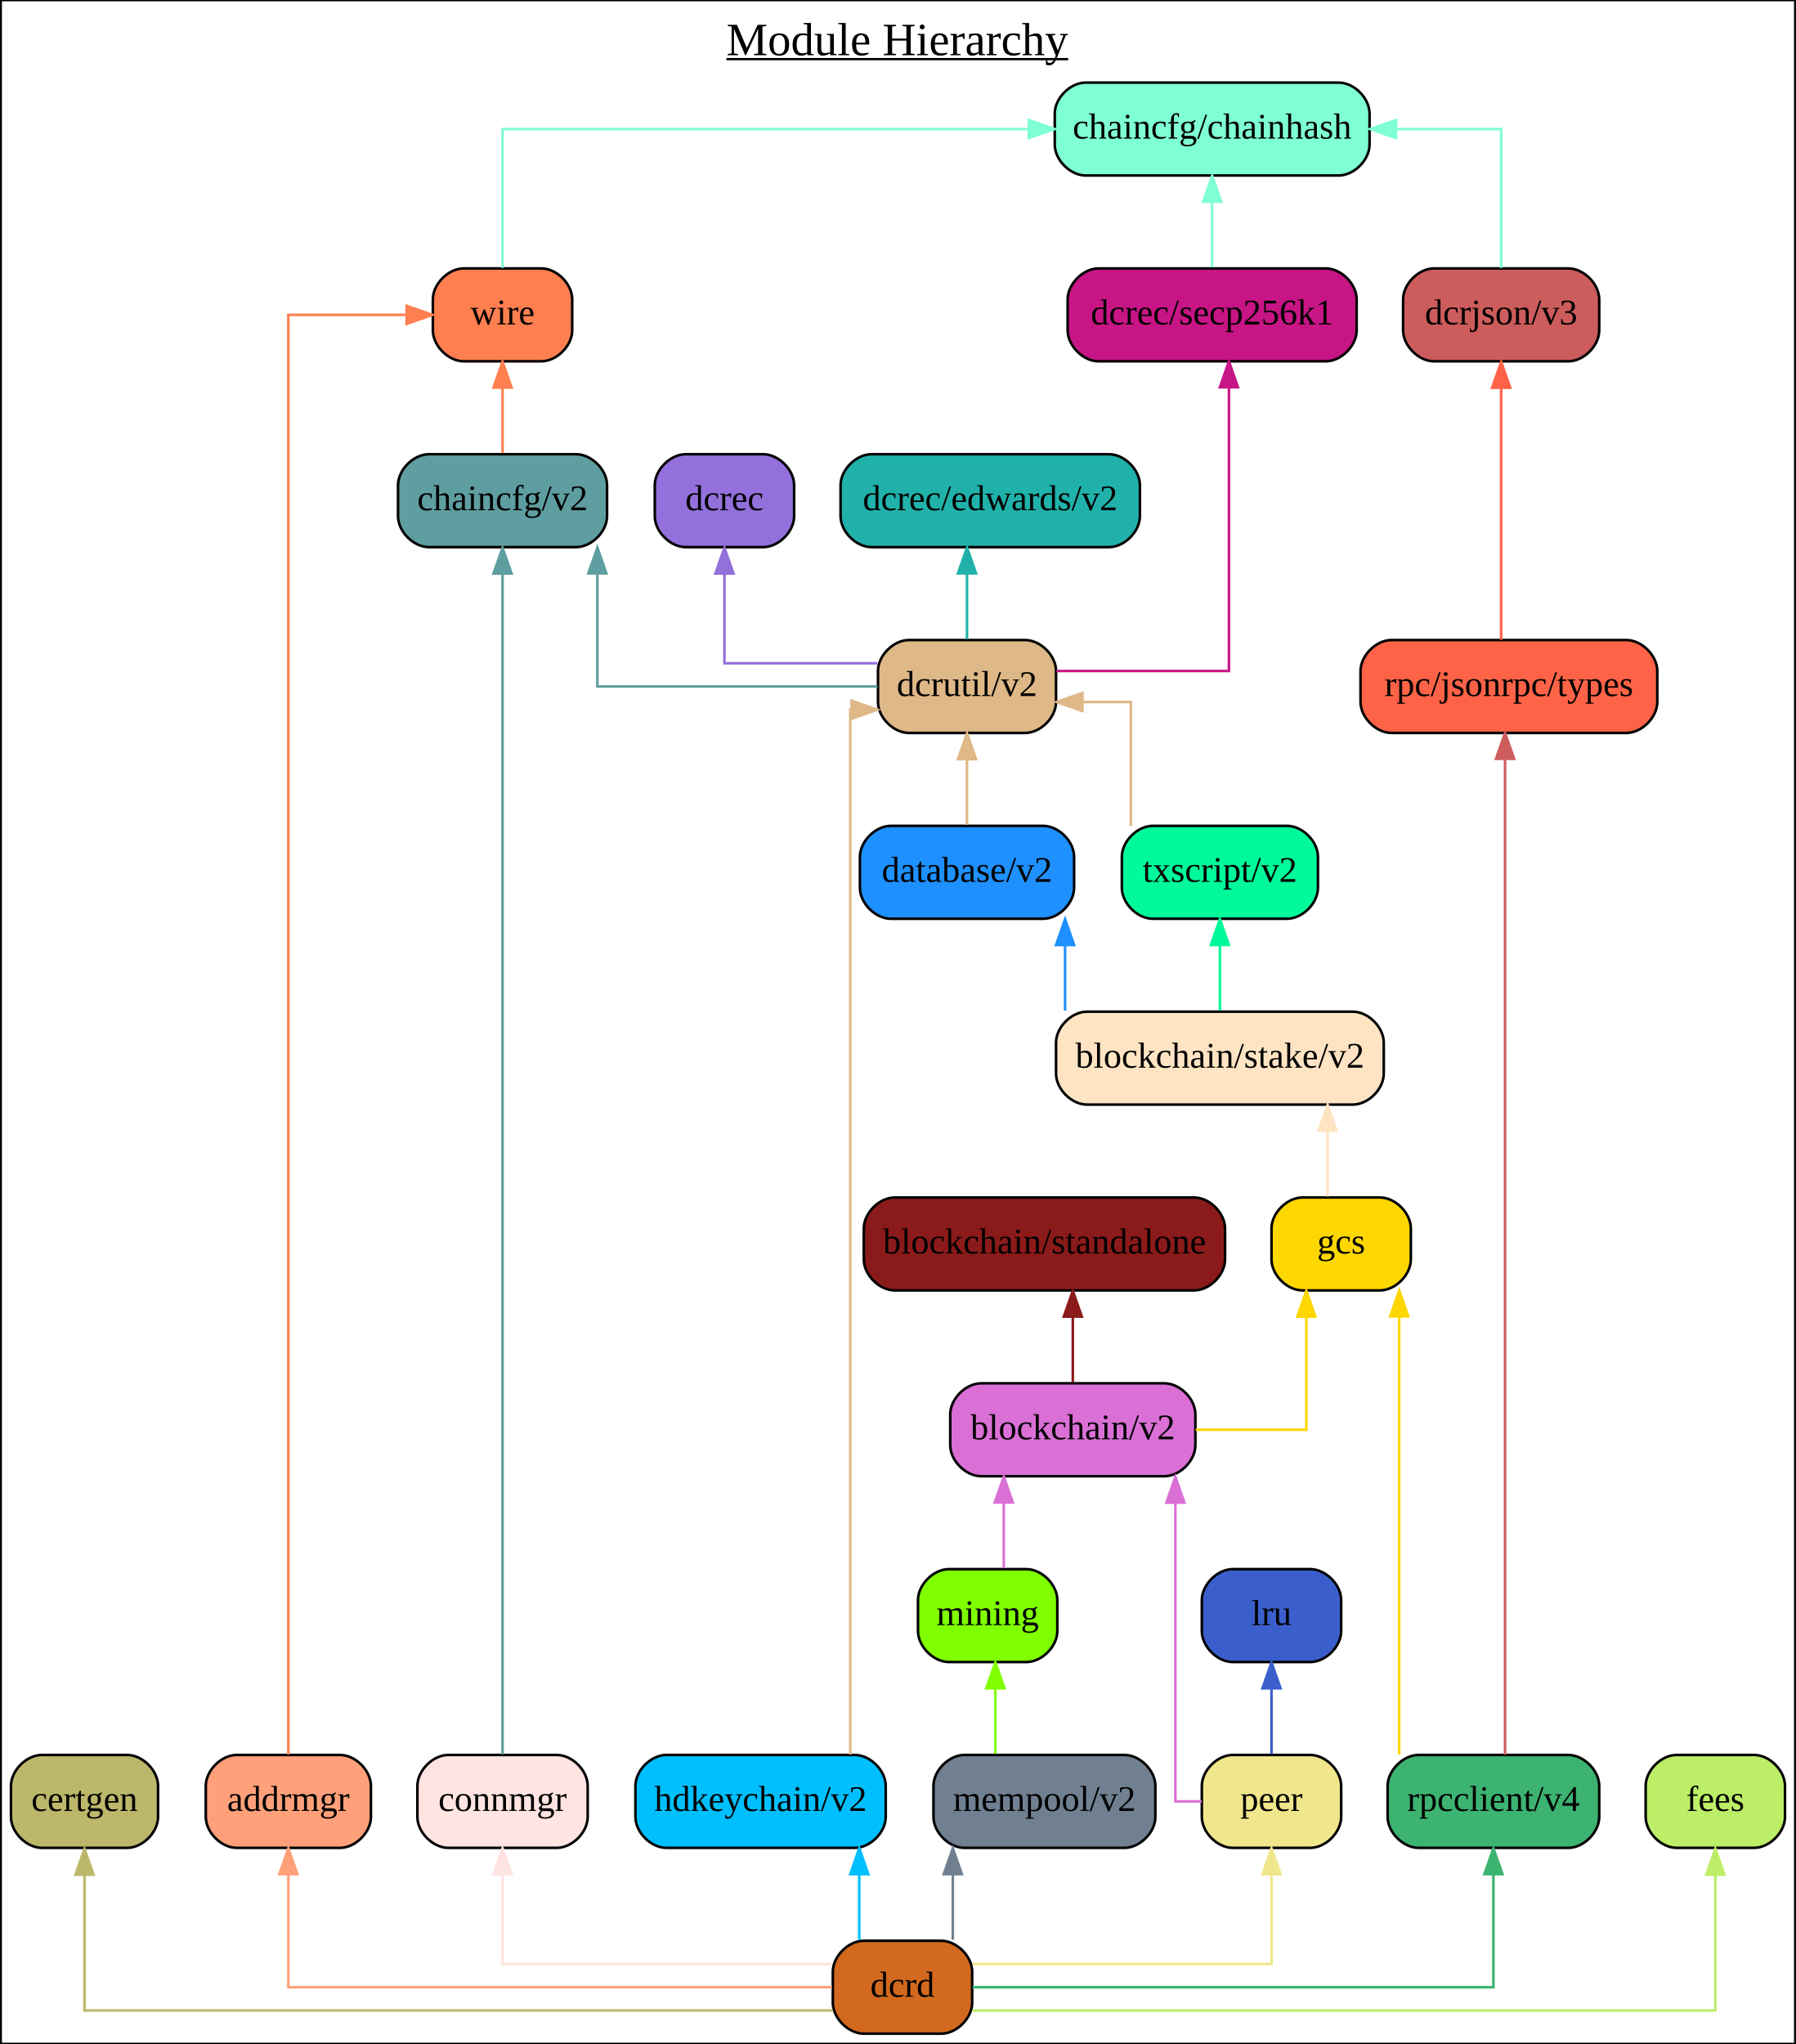
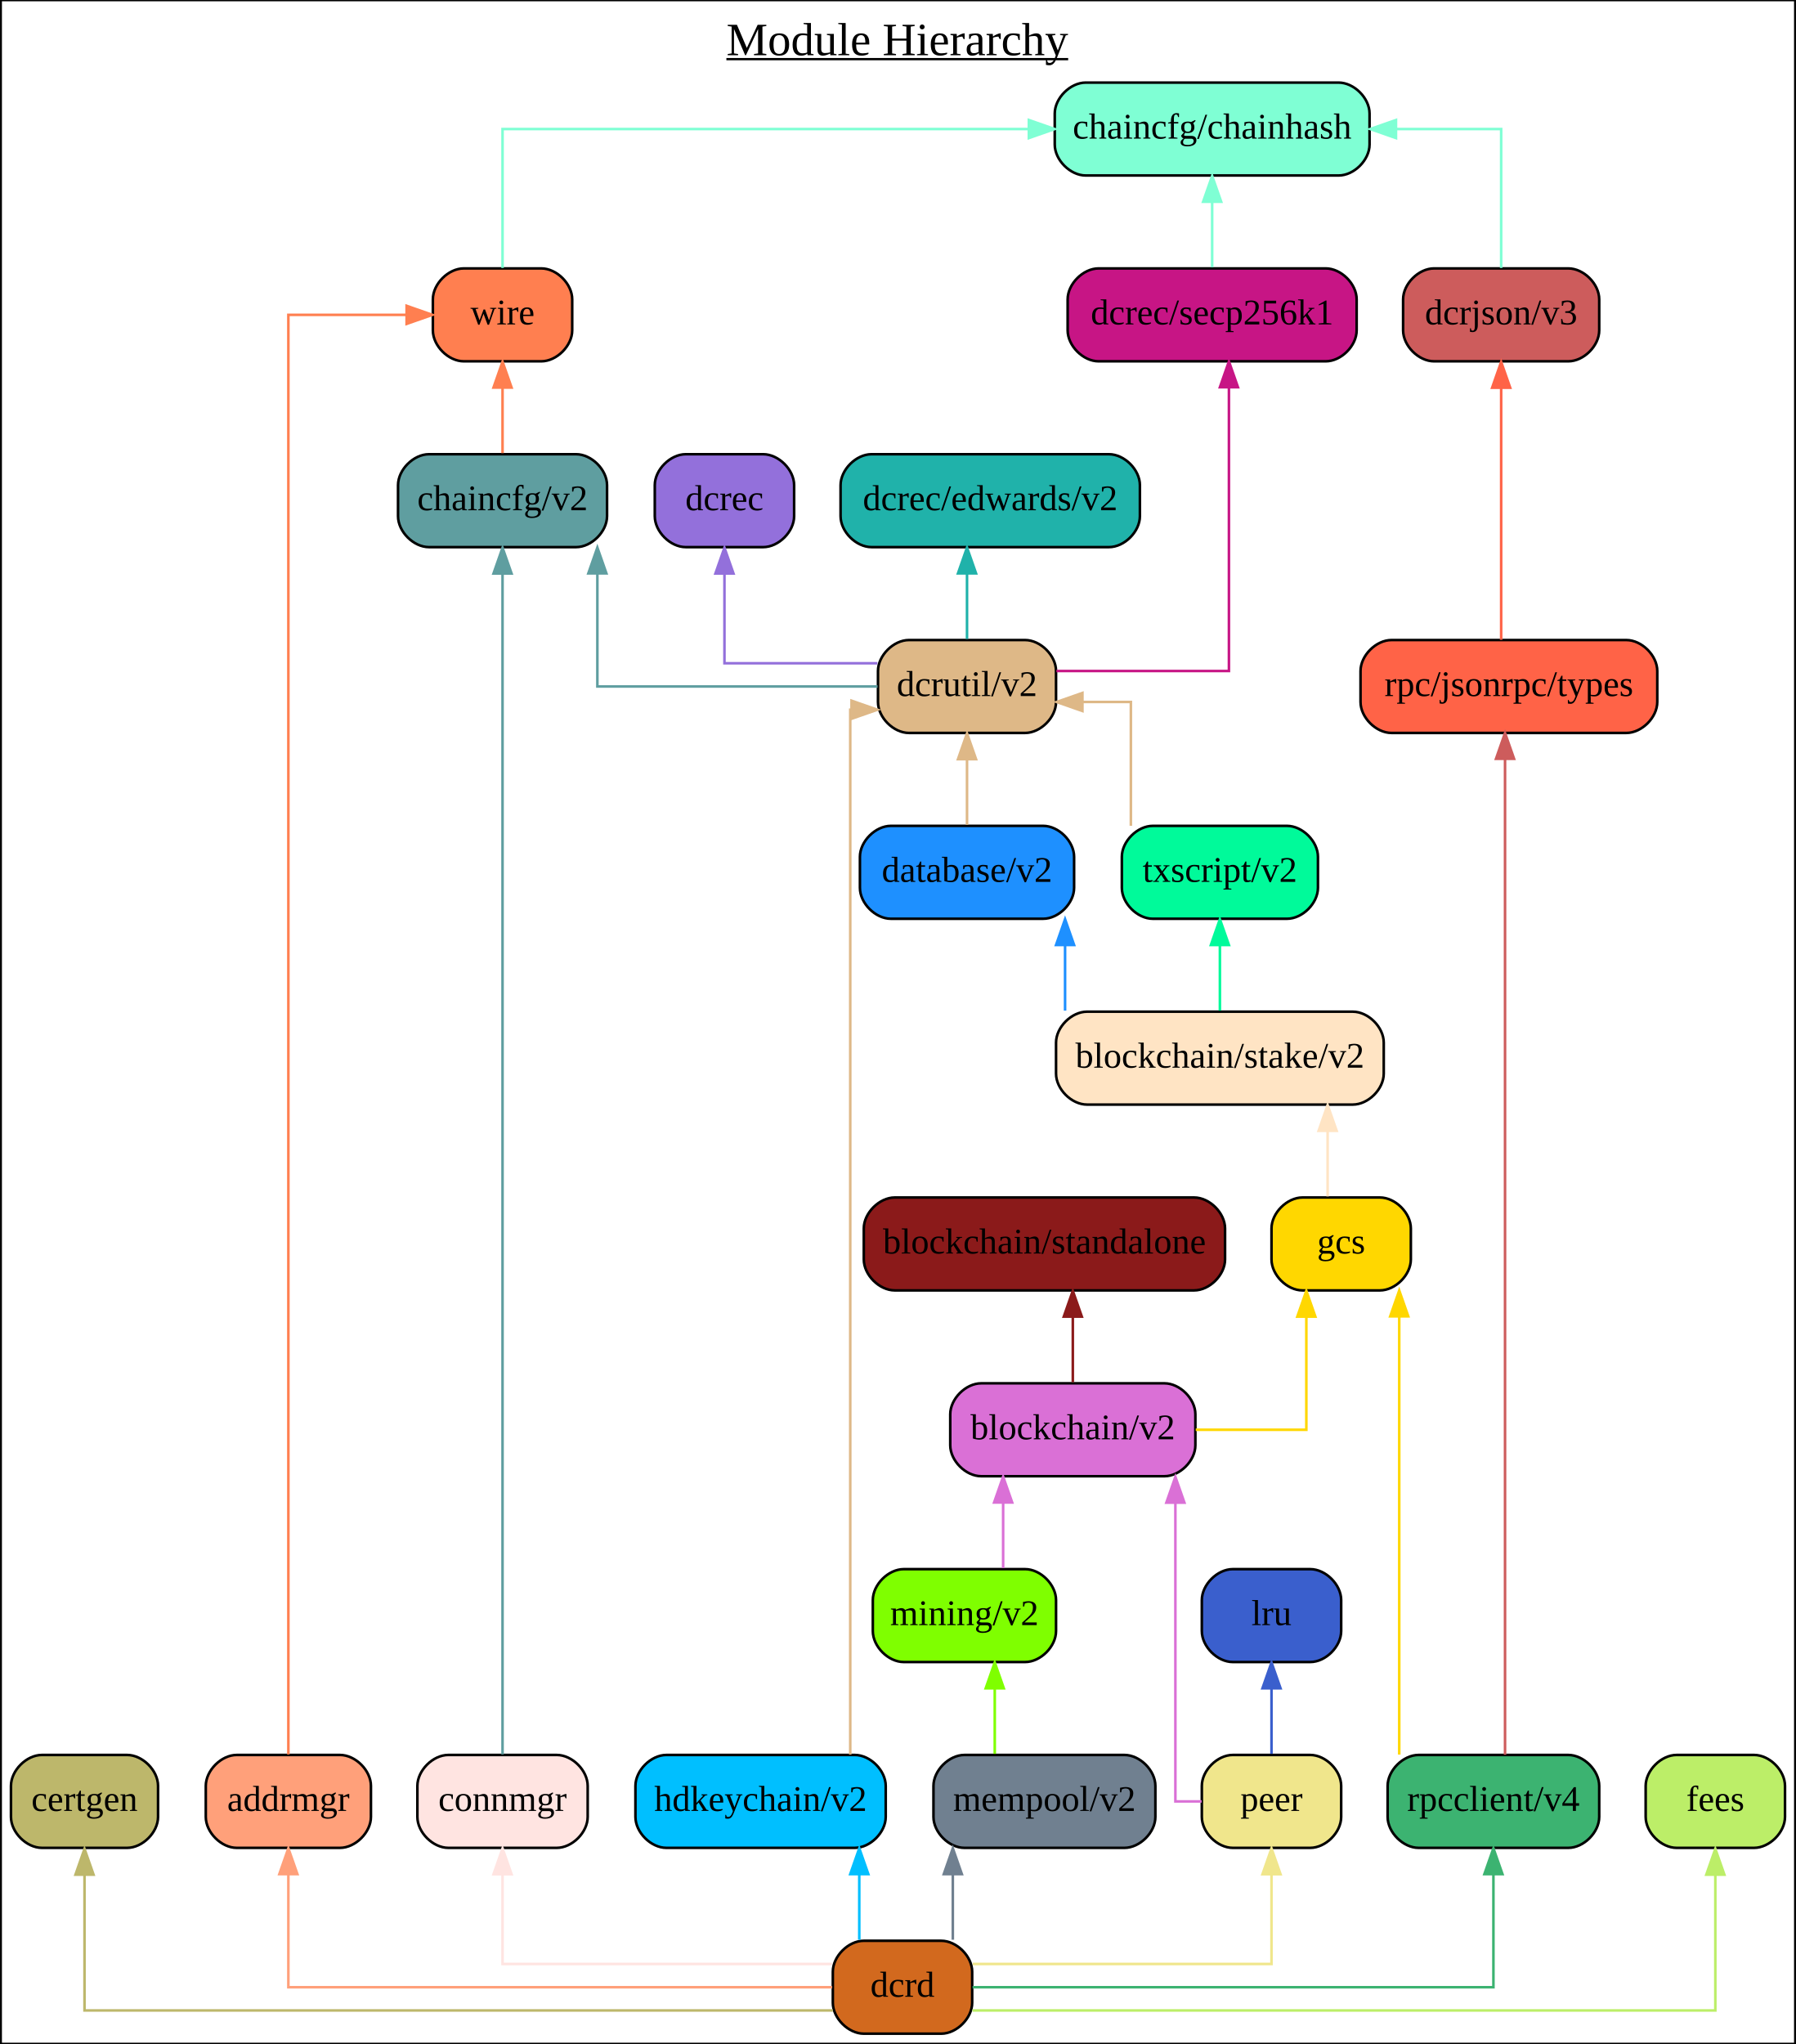
<svg xmlns="http://www.w3.org/2000/svg" width="696pt" height="792pt" viewBox="0.00 0.00 695.50 792.00">
  <g id="graph0" class="graph" transform="scale(1 1) rotate(0) translate(4 788)">
    <polygon fill="white" stroke="#000000" points="-4,4 -4,-788 691.5,-788 691.5,4 -4,4" />
    <text text-anchor="start" x="277.25" y="-766.6" font-family="Times New Roman,serif" text-decoration="underline" font-size="18.00">Module Hierarchy</text>
    <g id="node1" class="node">
      <path fill="darkkhaki" stroke="black" d="M45,-108C45,-108 12,-108 12,-108 6,-108 0,-102 0,-96 0,-96 0,-84 0,-84 0,-78 6,-72 12,-72 12,-72 45,-72 45,-72 51,-72 57,-78 57,-84 57,-84 57,-96 57,-96 57,-102 51,-108 45,-108" />
      <text text-anchor="middle" x="28.5" y="-86.3" font-family="Times New Roman,serif" font-size="14.00">certgen</text>
    </g>
    <g id="node26" class="node">
      <path fill="chocolate" stroke="black" d="M360.5,-36C360.5,-36 330.5,-36 330.5,-36 324.5,-36 318.5,-30 318.5,-24 318.5,-24 318.5,-12 318.5,-12 318.5,-6 324.5,-0 330.5,-0 330.5,-0 360.5,-0 360.5,-0 366.5,-0 372.5,-6 372.5,-12 372.5,-12 372.5,-24 372.5,-24 372.5,-30 366.5,-36 360.5,-36" />
      <text text-anchor="middle" x="345.5" y="-14.3" font-family="Times New Roman,serif" font-size="14.00">dcrd</text>
    </g>
    <g id="edge28" class="edge">
      <path fill="none" stroke="darkkhaki" d="M28.5,-61.62C28.5,-61.62 28.5,-9 28.5,-9 28.5,-9 241.813,-9 318.473,-9" />
      <polygon fill="darkkhaki" stroke="darkkhaki" points="25,-61.62 28.5,-71.62 32,-61.62 25,-61.62" />
    </g>
    <g id="node2" class="node">
      <path fill="aquamarine" stroke="black" d="M514.5,-756C514.5,-756 416.5,-756 416.5,-756 410.5,-756 404.5,-750 404.5,-744 404.5,-744 404.5,-732 404.5,-732 404.5,-726 410.5,-720 416.5,-720 416.5,-720 514.5,-720 514.5,-720 520.5,-720 526.5,-726 526.5,-732 526.5,-732 526.5,-744 526.5,-744 526.5,-750 520.5,-756 514.5,-756" />
      <text text-anchor="middle" x="465.5" y="-734.3" font-family="Times New Roman,serif" font-size="14.00">chaincfg/chainhash</text>
    </g>
    <g id="node3" class="node">
      <path fill="indianred" stroke="black" d="M603.5,-684C603.5,-684 551.5,-684 551.5,-684 545.5,-684 539.5,-678 539.5,-672 539.5,-672 539.5,-660 539.5,-660 539.5,-654 545.5,-648 551.5,-648 551.5,-648 603.5,-648 603.5,-648 609.5,-648 615.5,-654 615.5,-660 615.5,-660 615.5,-672 615.5,-672 615.5,-678 609.5,-684 603.5,-684" />
      <text text-anchor="middle" x="577.5" y="-662.3" font-family="Times New Roman,serif" font-size="14.00">dcrjson/v3</text>
    </g>
    <g id="edge1" class="edge">
      <path fill="none" stroke="aquamarine" d="M536.743,-738C536.743,-738 577.5,-738 577.5,-738 577.5,-738 577.5,-705.498 577.5,-684.169" />
      <polygon fill="aquamarine" stroke="aquamarine" points="536.743,-734.5 526.743,-738 536.743,-741.5 536.743,-734.5" />
    </g>
    <g id="node5" class="node">
      <path fill="coral" stroke="black" d="M205.5,-684C205.5,-684 175.5,-684 175.5,-684 169.5,-684 163.5,-678 163.5,-672 163.5,-672 163.5,-660 163.5,-660 163.5,-654 169.5,-648 175.5,-648 175.5,-648 205.5,-648 205.5,-648 211.5,-648 217.5,-654 217.5,-660 217.5,-660 217.5,-672 217.5,-672 217.5,-678 211.5,-684 205.5,-684" />
      <text text-anchor="middle" x="190.5" y="-662.3" font-family="Times New Roman,serif" font-size="14.00">wire</text>
    </g>
    <g id="edge2" class="edge">
      <path fill="none" stroke="aquamarine" d="M394.469,-738C394.469,-738 190.5,-738 190.5,-738 190.5,-738 190.5,-705.498 190.5,-684.169" />
      <polygon fill="aquamarine" stroke="aquamarine" points="394.469,-741.5 404.469,-738 394.469,-734.5 394.469,-741.5" />
    </g>
    <g id="node11" class="node">
      <path fill="mediumvioletred" stroke="black" d="M509.5,-684C509.5,-684 421.5,-684 421.5,-684 415.5,-684 409.5,-678 409.5,-672 409.5,-672 409.5,-660 409.5,-660 409.5,-654 415.5,-648 421.5,-648 421.5,-648 509.5,-648 509.5,-648 515.5,-648 521.5,-654 521.5,-660 521.5,-660 521.5,-672 521.5,-672 521.5,-678 515.5,-684 509.5,-684" />
      <text text-anchor="middle" x="465.5" y="-662.3" font-family="Times New Roman,serif" font-size="14.00">dcrec/secp256k1</text>
    </g>
    <g id="edge6" class="edge">
      <path fill="none" stroke="aquamarine" d="M465.5,-709.831C465.5,-709.831 465.5,-684.413 465.5,-684.413" />
      <polygon fill="aquamarine" stroke="aquamarine" points="462,-709.831 465.5,-719.831 469,-709.831 462,-709.831" />
    </g>
    <g id="node4" class="node">
      <path fill="tomato" stroke="black" d="M626,-540C626,-540 535,-540 535,-540 529,-540 523,-534 523,-528 523,-528 523,-516 523,-516 523,-510 529,-504 535,-504 535,-504 626,-504 626,-504 632,-504 638,-510 638,-516 638,-516 638,-528 638,-528 638,-534 632,-540 626,-540" />
      <text text-anchor="middle" x="580.5" y="-518.3" font-family="Times New Roman,serif" font-size="14.00">rpc/jsonrpc/types</text>
    </g>
    <g id="edge24" class="edge">
      <path fill="none" stroke="tomato" d="M577.5,-637.762C577.5,-637.762 577.5,-540.09 577.5,-540.09" />
      <polygon fill="tomato" stroke="tomato" points="574,-637.762 577.5,-647.762 581,-637.762 574,-637.762" />
    </g>
    <g id="node24" class="node">
      <path fill="mediumseagreen" stroke="black" d="M603.5,-108C603.5,-108 545.5,-108 545.5,-108 539.5,-108 533.5,-102 533.5,-96 533.5,-96 533.5,-84 533.5,-84 533.5,-78 539.5,-72 545.5,-72 545.5,-72 603.5,-72 603.5,-72 609.5,-72 615.5,-78 615.5,-84 615.5,-84 615.5,-96 615.5,-96 615.5,-102 609.5,-108 603.5,-108" />
      <text text-anchor="middle" x="574.5" y="-86.3" font-family="Times New Roman,serif" font-size="14.00">rpcclient/v4</text>
    </g>
    <g id="edge25" class="edge">
      <path fill="none" stroke="indianred" d="M579,-493.987C579,-493.987 579,-108.089 579,-108.089" />
      <polygon fill="indianred" stroke="indianred" points="575.5,-493.987 579,-503.987 582.5,-493.988 575.5,-493.987" />
    </g>
    <g id="node6" class="node">
      <path fill="lightsalmon" stroke="black" d="M127.5,-108C127.5,-108 87.5,-108 87.5,-108 81.5,-108 75.5,-102 75.5,-96 75.5,-96 75.5,-84 75.5,-84 75.5,-78 81.5,-72 87.5,-72 87.5,-72 127.5,-72 127.5,-72 133.5,-72 139.5,-78 139.5,-84 139.5,-84 139.5,-96 139.5,-96 139.5,-102 133.5,-108 127.5,-108" />
      <text text-anchor="middle" x="107.5" y="-86.3" font-family="Times New Roman,serif" font-size="14.00">addrmgr</text>
    </g>
    <g id="edge3" class="edge">
      <path fill="none" stroke="coral" d="M153.323,-666C153.323,-666 107.5,-666 107.5,-666 107.5,-666 107.5,-206.099 107.5,-108.19" />
      <polygon fill="coral" stroke="coral" points="153.323,-669.5 163.323,-666 153.323,-662.5 153.323,-669.5" />
    </g>
    <g id="node7" class="node">
      <path fill="cadetblue" stroke="black" d="M219,-612C219,-612 162,-612 162,-612 156,-612 150,-606 150,-600 150,-600 150,-588 150,-588 150,-582 156,-576 162,-576 162,-576 219,-576 219,-576 225,-576 231,-582 231,-588 231,-588 231,-600 231,-600 231,-606 225,-612 219,-612" />
      <text text-anchor="middle" x="190.5" y="-590.3" font-family="Times New Roman,serif" font-size="14.00">chaincfg/v2</text>
    </g>
    <g id="edge4" class="edge">
      <path fill="none" stroke="coral" d="M190.5,-637.831C190.5,-637.831 190.5,-612.413 190.5,-612.413" />
      <polygon fill="coral" stroke="coral" points="187,-637.831 190.5,-647.831 194,-637.831 187,-637.831" />
    </g>
    <g id="edge29" class="edge">
      <path fill="none" stroke="lightsalmon" d="M107.5,-61.831C107.5,-61.831 107.5,-18 107.5,-18 107.5,-18 255.683,-18 318.198,-18" />
      <polygon fill="lightsalmon" stroke="lightsalmon" points="104,-61.831 107.5,-71.831 111,-61.831 104,-61.831" />
    </g>
    <g id="node8" class="node">
      <path fill="mistyrose" stroke="black" d="M211.5,-108C211.5,-108 169.5,-108 169.5,-108 163.5,-108 157.5,-102 157.5,-96 157.5,-96 157.5,-84 157.5,-84 157.5,-78 163.5,-72 169.5,-72 169.5,-72 211.5,-72 211.5,-72 217.5,-72 223.5,-78 223.5,-84 223.5,-84 223.5,-96 223.5,-96 223.5,-102 217.5,-108 211.5,-108" />
      <text text-anchor="middle" x="190.5" y="-86.3" font-family="Times New Roman,serif" font-size="14.00">connmgr</text>
    </g>
    <g id="edge5" class="edge">
      <path fill="none" stroke="cadetblue" d="M190.5,-565.765C190.5,-565.765 190.5,-108.211 190.5,-108.211" />
      <polygon fill="cadetblue" stroke="cadetblue" points="187,-565.765 190.5,-575.765 194,-565.765 187,-565.765" />
    </g>
    <g id="node12" class="node">
      <path fill="burlywood" stroke="black" d="M393,-540C393,-540 348,-540 348,-540 342,-540 336,-534 336,-528 336,-528 336,-516 336,-516 336,-510 342,-504 348,-504 348,-504 393,-504 393,-504 399,-504 405,-510 405,-516 405,-516 405,-528 405,-528 405,-534 399,-540 393,-540" />
      <text text-anchor="middle" x="370.5" y="-518.3" font-family="Times New Roman,serif" font-size="14.00">dcrutil/v2</text>
    </g>
    <g id="edge7" class="edge">
      <path fill="none" stroke="cadetblue" d="M227.25,-565.831C227.25,-565.831 227.25,-522 227.25,-522 227.25,-522 293.428,-522 335.823,-522" />
      <polygon fill="cadetblue" stroke="cadetblue" points="223.75,-565.831 227.25,-575.831 230.75,-565.831 223.75,-565.831" />
    </g>
    <g id="edge31" class="edge">
      <path fill="none" stroke="mistyrose" d="M190.5,-61.778C190.5,-61.778 190.5,-27 190.5,-27 190.5,-27 273.648,-27 318.146,-27" />
      <polygon fill="mistyrose" stroke="mistyrose" points="187,-61.778 190.5,-71.778 194,-61.778 187,-61.778" />
    </g>
    <g id="node9" class="node">
      <path fill="mediumpurple" stroke="black" d="M291.5,-612C291.5,-612 261.5,-612 261.5,-612 255.5,-612 249.5,-606 249.5,-600 249.5,-600 249.5,-588 249.5,-588 249.5,-582 255.5,-576 261.5,-576 261.5,-576 291.5,-576 291.5,-576 297.5,-576 303.5,-582 303.5,-588 303.5,-588 303.5,-600 303.5,-600 303.5,-606 297.5,-612 291.5,-612" />
      <text text-anchor="middle" x="276.5" y="-590.3" font-family="Times New Roman,serif" font-size="14.00">dcrec</text>
    </g>
    <g id="edge8" class="edge">
      <path fill="none" stroke="mediumpurple" d="M276.5,-565.778C276.5,-565.778 276.5,-531 276.5,-531 276.5,-531 308.988,-531 335.765,-531" />
      <polygon fill="mediumpurple" stroke="mediumpurple" points="273,-565.778 276.5,-575.778 280,-565.778 273,-565.778" />
    </g>
    <g id="node10" class="node">
      <path fill="lightseagreen" stroke="black" d="M425.5,-612C425.5,-612 333.5,-612 333.5,-612 327.5,-612 321.5,-606 321.5,-600 321.5,-600 321.5,-588 321.5,-588 321.5,-582 327.5,-576 333.5,-576 333.5,-576 425.5,-576 425.5,-576 431.5,-576 437.5,-582 437.5,-588 437.5,-588 437.5,-600 437.5,-600 437.5,-606 431.5,-612 425.5,-612" />
      <text text-anchor="middle" x="379.5" y="-590.3" font-family="Times New Roman,serif" font-size="14.00">dcrec/edwards/v2</text>
    </g>
    <g id="edge9" class="edge">
      <path fill="none" stroke="lightseagreen" d="M370.5,-565.831C370.5,-565.831 370.5,-540.413 370.5,-540.413" />
      <polygon fill="lightseagreen" stroke="lightseagreen" points="367,-565.831 370.5,-575.831 374,-565.831 367,-565.831" />
    </g>
    <g id="edge10" class="edge">
      <path fill="none" stroke="mediumvioletred" d="M472,-637.959C472,-637.959 472,-528 472,-528 472,-528 434.55,-528 405.147,-528" />
      <polygon fill="mediumvioletred" stroke="mediumvioletred" points="468.5,-637.959 472,-647.959 475.5,-637.959 468.5,-637.959" />
    </g>
    <g id="node13" class="node">
      <path fill="dodgerblue" stroke="black" d="M400,-468C400,-468 341,-468 341,-468 335,-468 329,-462 329,-456 329,-456 329,-444 329,-444 329,-438 335,-432 341,-432 341,-432 400,-432 400,-432 406,-432 412,-438 412,-444 412,-444 412,-456 412,-456 412,-462 406,-468 400,-468" />
      <text text-anchor="middle" x="370.5" y="-446.3" font-family="Times New Roman,serif" font-size="14.00">database/v2</text>
    </g>
    <g id="edge11" class="edge">
      <path fill="none" stroke="burlywood" d="M370.5,-493.831C370.5,-493.831 370.5,-468.413 370.5,-468.413" />
      <polygon fill="burlywood" stroke="burlywood" points="367,-493.831 370.5,-503.831 374,-493.831 367,-493.831" />
    </g>
    <g id="node14" class="node">
      <path fill="deepskyblue" stroke="black" d="M327,-108C327,-108 254,-108 254,-108 248,-108 242,-102 242,-96 242,-96 242,-84 242,-84 242,-78 248,-72 254,-72 254,-72 327,-72 327,-72 333,-72 339,-78 339,-84 339,-84 339,-96 339,-96 339,-102 333,-108 327,-108" />
      <text text-anchor="middle" x="290.5" y="-86.3" font-family="Times New Roman,serif" font-size="14.00">hdkeychain/v2</text>
    </g>
    <g id="edge12" class="edge">
      <path fill="none" stroke="burlywood" d="M326.299,-513C326.299,-513 325.25,-513 325.25,-513 325.25,-513 325.25,-189.141 325.25,-108.176" />
      <polygon fill="burlywood" stroke="burlywood" points="325.745,-516.5 335.745,-513 325.745,-509.5 325.745,-516.5" />
    </g>
    <g id="node15" class="node">
      <path fill="mediumspringgreen" stroke="black" d="M494.5,-468C494.5,-468 442.5,-468 442.5,-468 436.5,-468 430.5,-462 430.5,-456 430.5,-456 430.5,-444 430.5,-444 430.5,-438 436.5,-432 442.5,-432 442.5,-432 494.5,-432 494.5,-432 500.5,-432 506.5,-438 506.5,-444 506.5,-444 506.5,-456 506.5,-456 506.5,-462 500.5,-468 494.5,-468" />
      <text text-anchor="middle" x="468.5" y="-446.3" font-family="Times New Roman,serif" font-size="14.00">txscript/v2</text>
    </g>
    <g id="edge13" class="edge">
      <path fill="none" stroke="burlywood" d="M415.223,-516C415.223,-516 434,-516 434,-516 434,-516 434,-487.576 434,-468.035" />
      <polygon fill="burlywood" stroke="burlywood" points="415.223,-512.5 405.223,-516 415.223,-519.5 415.223,-512.5" />
    </g>
    <g id="node16" class="node">
      <path fill="bisque" stroke="black" d="M520,-396C520,-396 417,-396 417,-396 411,-396 405,-390 405,-384 405,-384 405,-372 405,-372 405,-366 411,-360 417,-360 417,-360 520,-360 520,-360 526,-360 532,-366 532,-372 532,-372 532,-384 532,-384 532,-390 526,-396 520,-396" />
      <text text-anchor="middle" x="468.5" y="-374.3" font-family="Times New Roman,serif" font-size="14.00">blockchain/stake/v2</text>
    </g>
    <g id="edge14" class="edge">
      <path fill="none" stroke="dodgerblue" d="M408.5,-421.831C408.5,-421.831 408.5,-396.413 408.5,-396.413" />
      <polygon fill="dodgerblue" stroke="dodgerblue" points="405,-421.831 408.5,-431.831 412,-421.831 405,-421.831" />
    </g>
    <g id="edge30" class="edge">
      <path fill="none" stroke="deepskyblue" d="M328.75,-61.831C328.75,-61.831 328.75,-36.413 328.75,-36.413" />
      <polygon fill="deepskyblue" stroke="deepskyblue" points="325.25,-61.831 328.75,-71.831 332.25,-61.831 325.25,-61.831" />
    </g>
    <g id="edge15" class="edge">
      <path fill="none" stroke="mediumspringgreen" d="M468.5,-421.831C468.5,-421.831 468.5,-396.413 468.5,-396.413" />
      <polygon fill="mediumspringgreen" stroke="mediumspringgreen" points="465,-421.831 468.5,-431.831 472,-421.831 465,-421.831" />
    </g>
    <g id="node18" class="node">
      <path fill="gold" stroke="black" d="M530.5,-324C530.5,-324 500.5,-324 500.5,-324 494.5,-324 488.5,-318 488.5,-312 488.5,-312 488.5,-300 488.5,-300 488.5,-294 494.5,-288 500.5,-288 500.5,-288 530.5,-288 530.5,-288 536.5,-288 542.5,-294 542.5,-300 542.5,-300 542.5,-312 542.5,-312 542.5,-318 536.5,-324 530.5,-324" />
      <text text-anchor="middle" x="515.5" y="-302.3" font-family="Times New Roman,serif" font-size="14.00">gcs</text>
    </g>
    <g id="edge16" class="edge">
      <path fill="none" stroke="bisque" d="M510.25,-349.831C510.25,-349.831 510.25,-324.413 510.25,-324.413" />
      <polygon fill="bisque" stroke="bisque" points="506.75,-349.831 510.25,-359.831 513.75,-349.831 506.75,-349.831" />
    </g>
    <g id="node17" class="node">
      <path fill="#8b1a1a" stroke="black" d="M458.5,-324C458.5,-324 342.5,-324 342.5,-324 336.5,-324 330.5,-318 330.5,-312 330.5,-312 330.5,-300 330.5,-300 330.5,-294 336.5,-288 342.5,-288 342.5,-288 458.5,-288 458.5,-288 464.5,-288 470.5,-294 470.5,-300 470.5,-300 470.5,-312 470.5,-312 470.5,-318 464.5,-324 458.5,-324" />
      <text text-anchor="middle" x="400.5" y="-302.3" font-family="Times New Roman,serif" font-size="14.00">blockchain/standalone</text>
    </g>
    <g id="node19" class="node">
      <path fill="orchid" stroke="black" d="M447,-252C447,-252 376,-252 376,-252 370,-252 364,-246 364,-240 364,-240 364,-228 364,-228 364,-222 370,-216 376,-216 376,-216 447,-216 447,-216 453,-216 459,-222 459,-228 459,-228 459,-240 459,-240 459,-246 453,-252 447,-252" />
      <text text-anchor="middle" x="411.5" y="-230.3" font-family="Times New Roman,serif" font-size="14.00">blockchain/v2</text>
    </g>
    <g id="edge17" class="edge">
      <path fill="none" stroke="#8b1a1a" d="M411.5,-277.831C411.5,-277.831 411.5,-252.413 411.5,-252.413" />
      <polygon fill="#8b1a1a" stroke="#8b1a1a" points="408,-277.831 411.5,-287.831 415,-277.831 408,-277.831" />
    </g>
    <g id="edge18" class="edge">
      <path fill="none" stroke="gold" d="M502,-277.831C502,-277.831 502,-234 502,-234 502,-234 480.938,-234 459.135,-234" />
      <polygon fill="gold" stroke="gold" points="498.5,-277.831 502,-287.831 505.5,-277.831 498.5,-277.831" />
    </g>
    <g id="edge19" class="edge">
      <path fill="none" stroke="gold" d="M538,-277.955C538,-277.955 538,-108.145 538,-108.145" />
      <polygon fill="gold" stroke="gold" points="534.5,-277.955 538,-287.955 541.5,-277.956 534.5,-277.955" />
    </g>
    <g id="node21" class="node">
-       <path fill="chartreuse" stroke="black" d="M393.5,-180C393.5,-180 363.5,-180 363.5,-180 357.5,-180 351.5,-174 351.5,-168 351.5,-168 351.5,-156 351.5,-156 351.5,-150 357.5,-144 363.5,-144 363.5,-144 393.5,-144 393.5,-144 399.5,-144 405.5,-150 405.5,-156 405.5,-156 405.5,-168 405.5,-168 405.5,-174 399.5,-180 393.5,-180" />
-       <text text-anchor="middle" x="378.5" y="-158.3" font-family="Times New Roman,serif" font-size="14.00">mining</text>
+       <path fill="chartreuse" stroke="black" d="M393,-180C393,-180 346,-180 346,-180 340,-180 334,-174 334,-168 334,-168 334,-156 334,-156 334,-150 340,-144 346,-144 346,-144 393,-144 393,-144 399,-144 405,-150 405,-156 405,-156 405,-168 405,-168 405,-174 399,-180 393,-180" />
+       <text text-anchor="middle" x="369.5" y="-158.3" font-family="Times New Roman,serif" font-size="14.00">mining/v2</text>
    </g>
    <g id="edge20" class="edge">
-       <path fill="none" stroke="orchid" d="M384.75,-205.831C384.75,-205.831 384.75,-180.413 384.75,-180.413" />
-       <polygon fill="orchid" stroke="orchid" points="381.25,-205.831 384.75,-215.831 388.25,-205.831 381.25,-205.831" />
+       <path fill="none" stroke="orchid" d="M384.5,-205.831C384.5,-205.831 384.5,-180.413 384.5,-180.413" />
+       <polygon fill="orchid" stroke="orchid" points="381,-205.831 384.5,-215.831 388,-205.831 381,-205.831" />
    </g>
    <g id="node23" class="node">
      <path fill="khaki" stroke="black" d="M503.5,-108C503.5,-108 473.5,-108 473.5,-108 467.5,-108 461.5,-102 461.5,-96 461.5,-96 461.5,-84 461.5,-84 461.5,-78 467.5,-72 473.5,-72 473.5,-72 503.5,-72 503.5,-72 509.5,-72 515.5,-78 515.5,-84 515.5,-84 515.5,-96 515.5,-96 515.5,-102 509.5,-108 503.5,-108" />
      <text text-anchor="middle" x="488.5" y="-86.3" font-family="Times New Roman,serif" font-size="14.00">peer</text>
    </g>
    <g id="edge23" class="edge">
      <path fill="none" stroke="orchid" d="M451.25,-205.762C451.25,-205.762 451.25,-90 451.25,-90 451.25,-90 455.652,-90 461.429,-90" />
      <polygon fill="orchid" stroke="orchid" points="447.75,-205.762 451.25,-215.762 454.75,-205.762 447.75,-205.762" />
    </g>
    <g id="node20" class="node">
      <path fill="slategray" stroke="black" d="M431.5,-108C431.5,-108 369.5,-108 369.5,-108 363.5,-108 357.5,-102 357.5,-96 357.5,-96 357.5,-84 357.5,-84 357.5,-78 363.5,-72 369.5,-72 369.5,-72 431.5,-72 431.5,-72 437.5,-72 443.5,-78 443.5,-84 443.5,-84 443.5,-96 443.5,-96 443.5,-102 437.5,-108 431.5,-108" />
      <text text-anchor="middle" x="400.5" y="-86.3" font-family="Times New Roman,serif" font-size="14.00">mempool/v2</text>
    </g>
    <g id="edge27" class="edge">
      <path fill="none" stroke="slategray" d="M365,-61.831C365,-61.831 365,-36.413 365,-36.413" />
      <polygon fill="slategray" stroke="slategray" points="361.5,-61.831 365,-71.831 368.5,-61.831 361.5,-61.831" />
    </g>
    <g id="edge21" class="edge">
-       <path fill="none" stroke="chartreuse" d="M381.5,-133.831C381.5,-133.831 381.5,-108.413 381.5,-108.413" />
-       <polygon fill="chartreuse" stroke="chartreuse" points="378,-133.831 381.5,-143.831 385,-133.831 378,-133.831" />
+       <path fill="none" stroke="chartreuse" d="M381.25,-133.831C381.25,-133.831 381.25,-108.413 381.25,-108.413" />
+       <polygon fill="chartreuse" stroke="chartreuse" points="377.75,-133.831 381.25,-143.831 384.75,-133.831 377.75,-133.831" />
    </g>
    <g id="node22" class="node">
      <path fill="#3a5fcd" stroke="black" d="M503.5,-180C503.5,-180 473.5,-180 473.5,-180 467.5,-180 461.5,-174 461.5,-168 461.5,-168 461.5,-156 461.5,-156 461.5,-150 467.5,-144 473.5,-144 473.5,-144 503.5,-144 503.5,-144 509.5,-144 515.5,-150 515.5,-156 515.5,-156 515.5,-168 515.5,-168 515.5,-174 509.5,-180 503.5,-180" />
      <text text-anchor="middle" x="488.5" y="-158.3" font-family="Times New Roman,serif" font-size="14.00">lru</text>
    </g>
    <g id="edge22" class="edge">
      <path fill="none" stroke="#3a5fcd" d="M488.5,-133.831C488.5,-133.831 488.5,-108.413 488.5,-108.413" />
      <polygon fill="#3a5fcd" stroke="#3a5fcd" points="485,-133.831 488.5,-143.831 492,-133.831 485,-133.831" />
    </g>
    <g id="edge33" class="edge">
      <path fill="none" stroke="khaki" d="M488.5,-61.778C488.5,-61.778 488.5,-27 488.5,-27 488.5,-27 414.224,-27 372.734,-27" />
      <polygon fill="khaki" stroke="khaki" points="485,-61.778 488.5,-71.778 492,-61.778 485,-61.778" />
    </g>
    <g id="edge32" class="edge">
      <path fill="none" stroke="mediumseagreen" d="M574.5,-61.831C574.5,-61.831 574.5,-18 574.5,-18 574.5,-18 433.328,-18 372.669,-18" />
      <polygon fill="mediumseagreen" stroke="mediumseagreen" points="571,-61.831 574.5,-71.831 578,-61.831 571,-61.831" />
    </g>
    <g id="node25" class="node">
      <path fill="#bcee68" stroke="black" d="M675.5,-108C675.5,-108 645.5,-108 645.5,-108 639.5,-108 633.5,-102 633.5,-96 633.5,-96 633.5,-84 633.5,-84 633.5,-78 639.5,-72 645.5,-72 645.5,-72 675.5,-72 675.5,-72 681.5,-72 687.5,-78 687.5,-84 687.5,-84 687.5,-96 687.5,-96 687.5,-102 681.5,-108 675.5,-108" />
      <text text-anchor="middle" x="660.5" y="-86.3" font-family="Times New Roman,serif" font-size="14.00">fees</text>
    </g>
    <g id="edge26" class="edge">
      <path fill="none" stroke="#bcee68" d="M660.5,-61.62C660.5,-61.62 660.5,-9 660.5,-9 660.5,-9 449.037,-9 372.629,-9" />
      <polygon fill="#bcee68" stroke="#bcee68" points="657,-61.62 660.5,-71.62 664,-61.62 657,-61.62" />
    </g>
  </g>
</svg>
